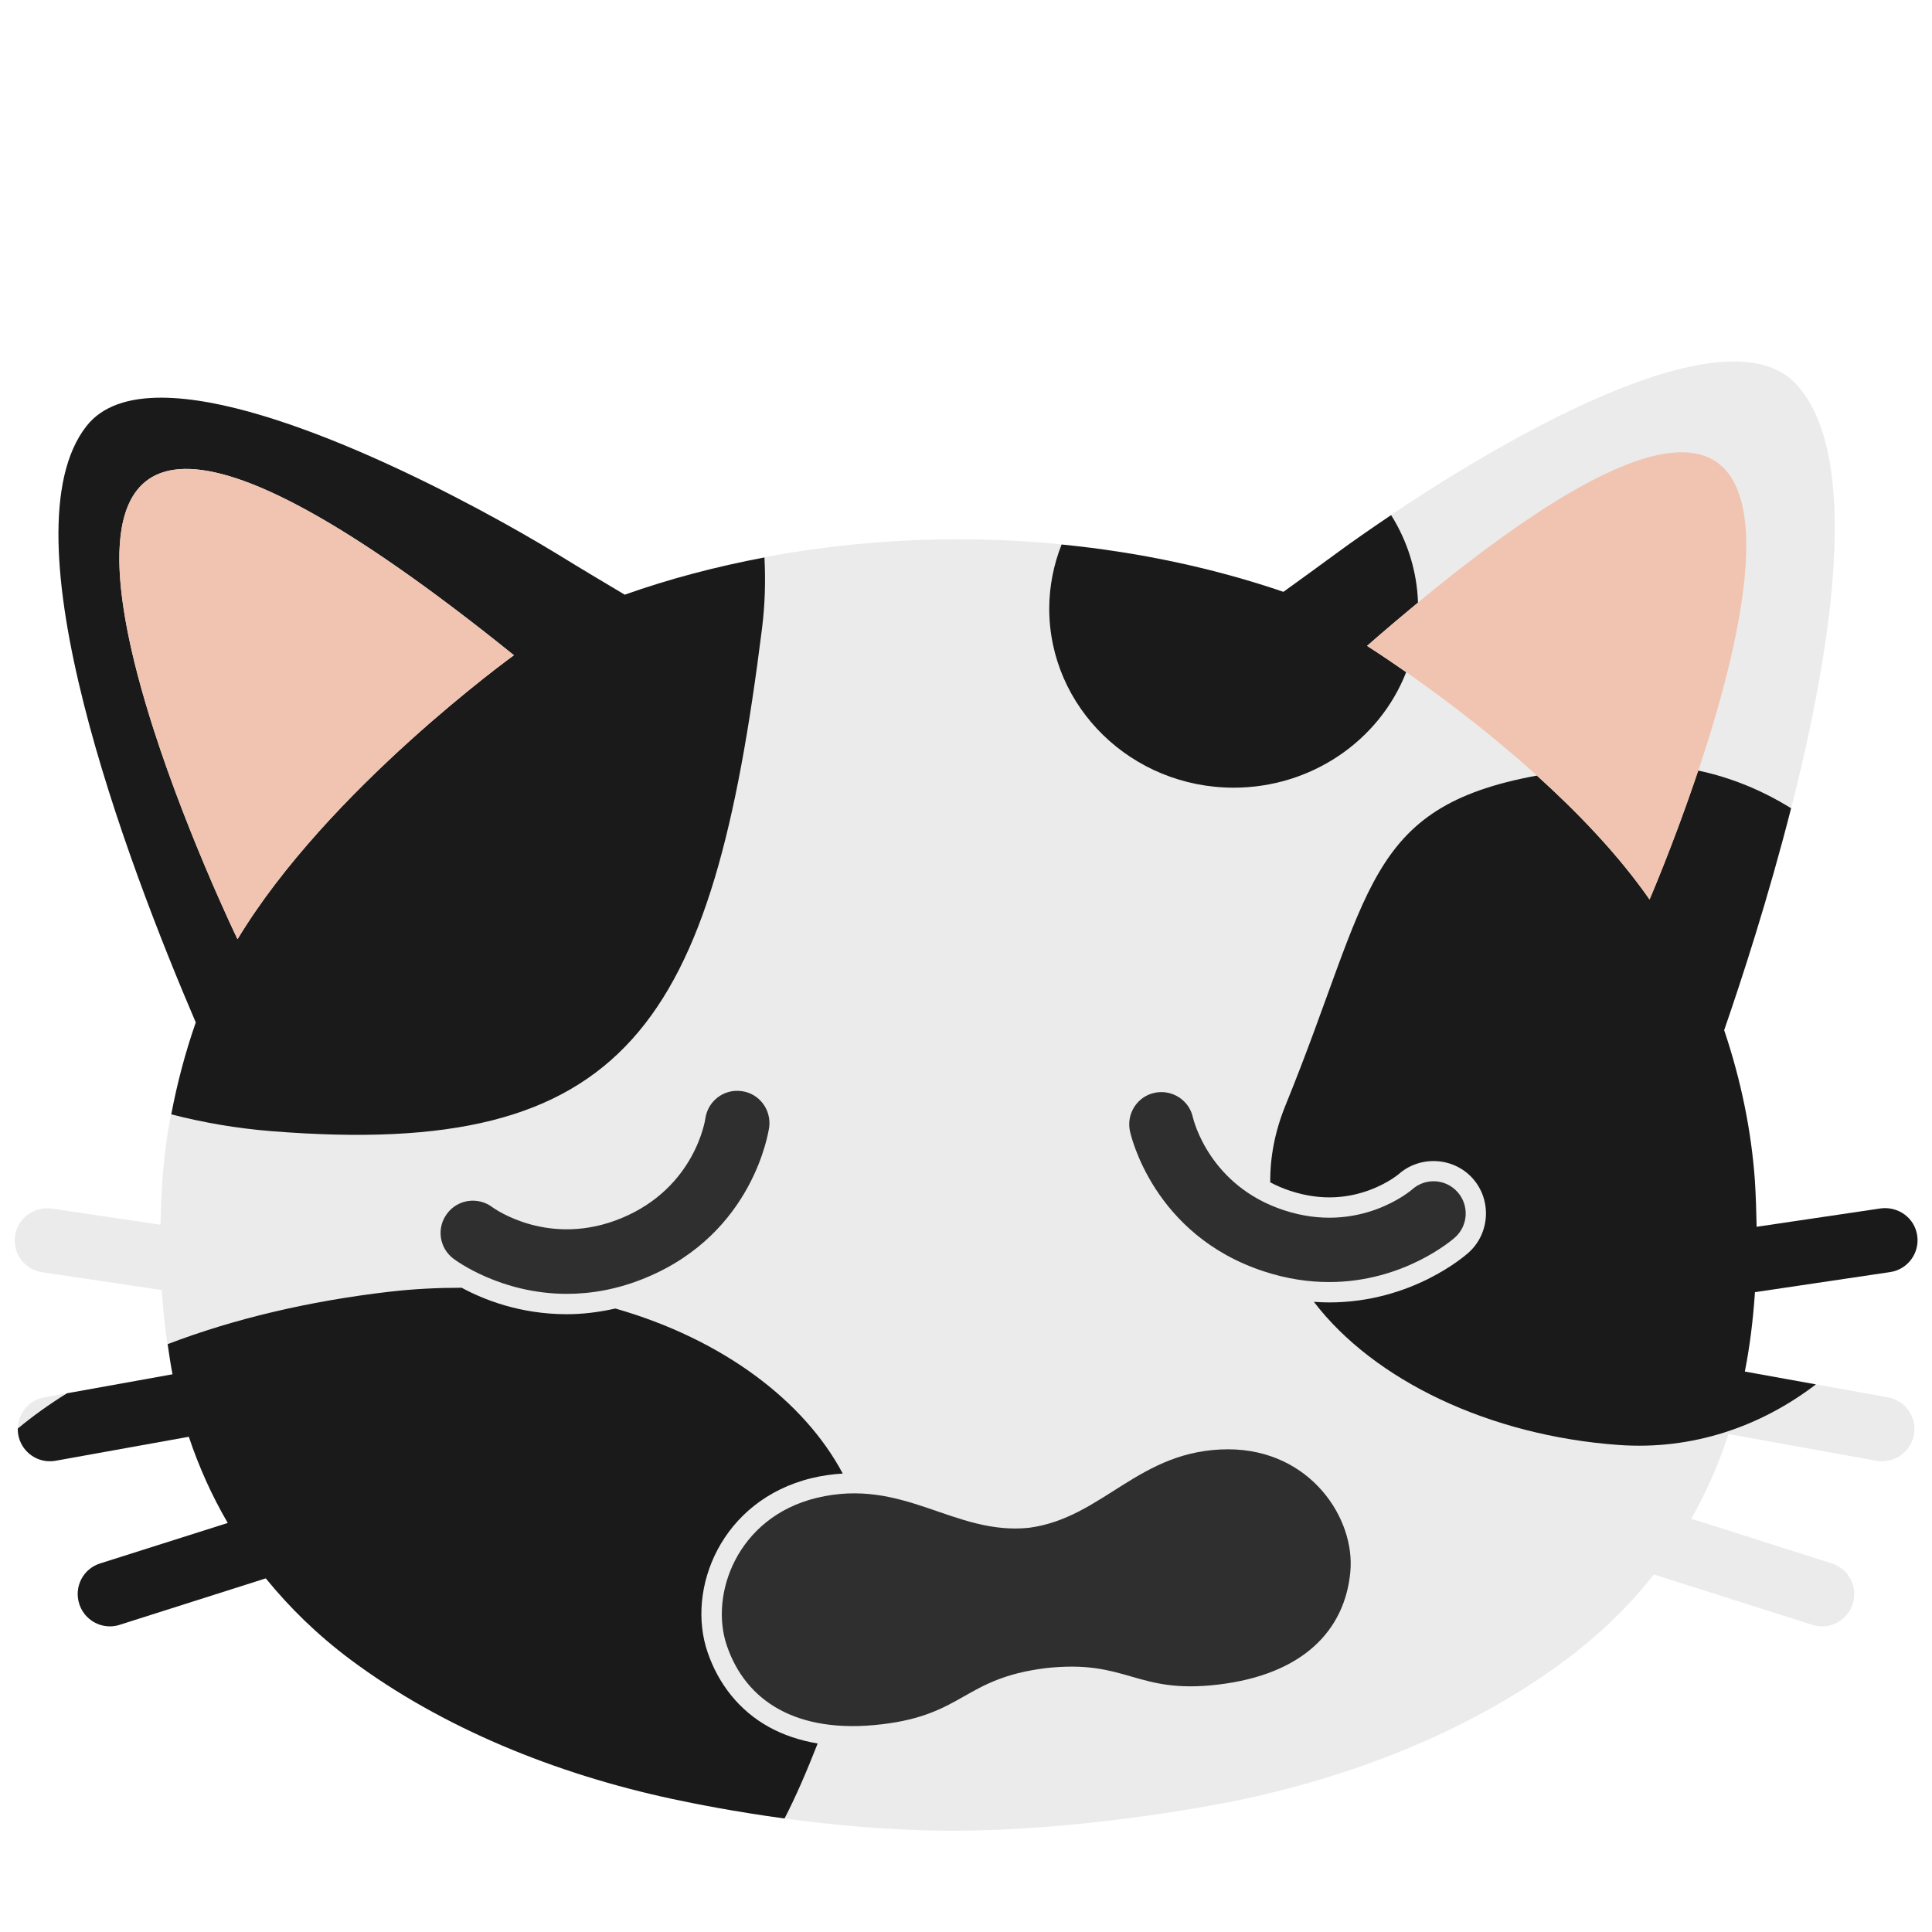
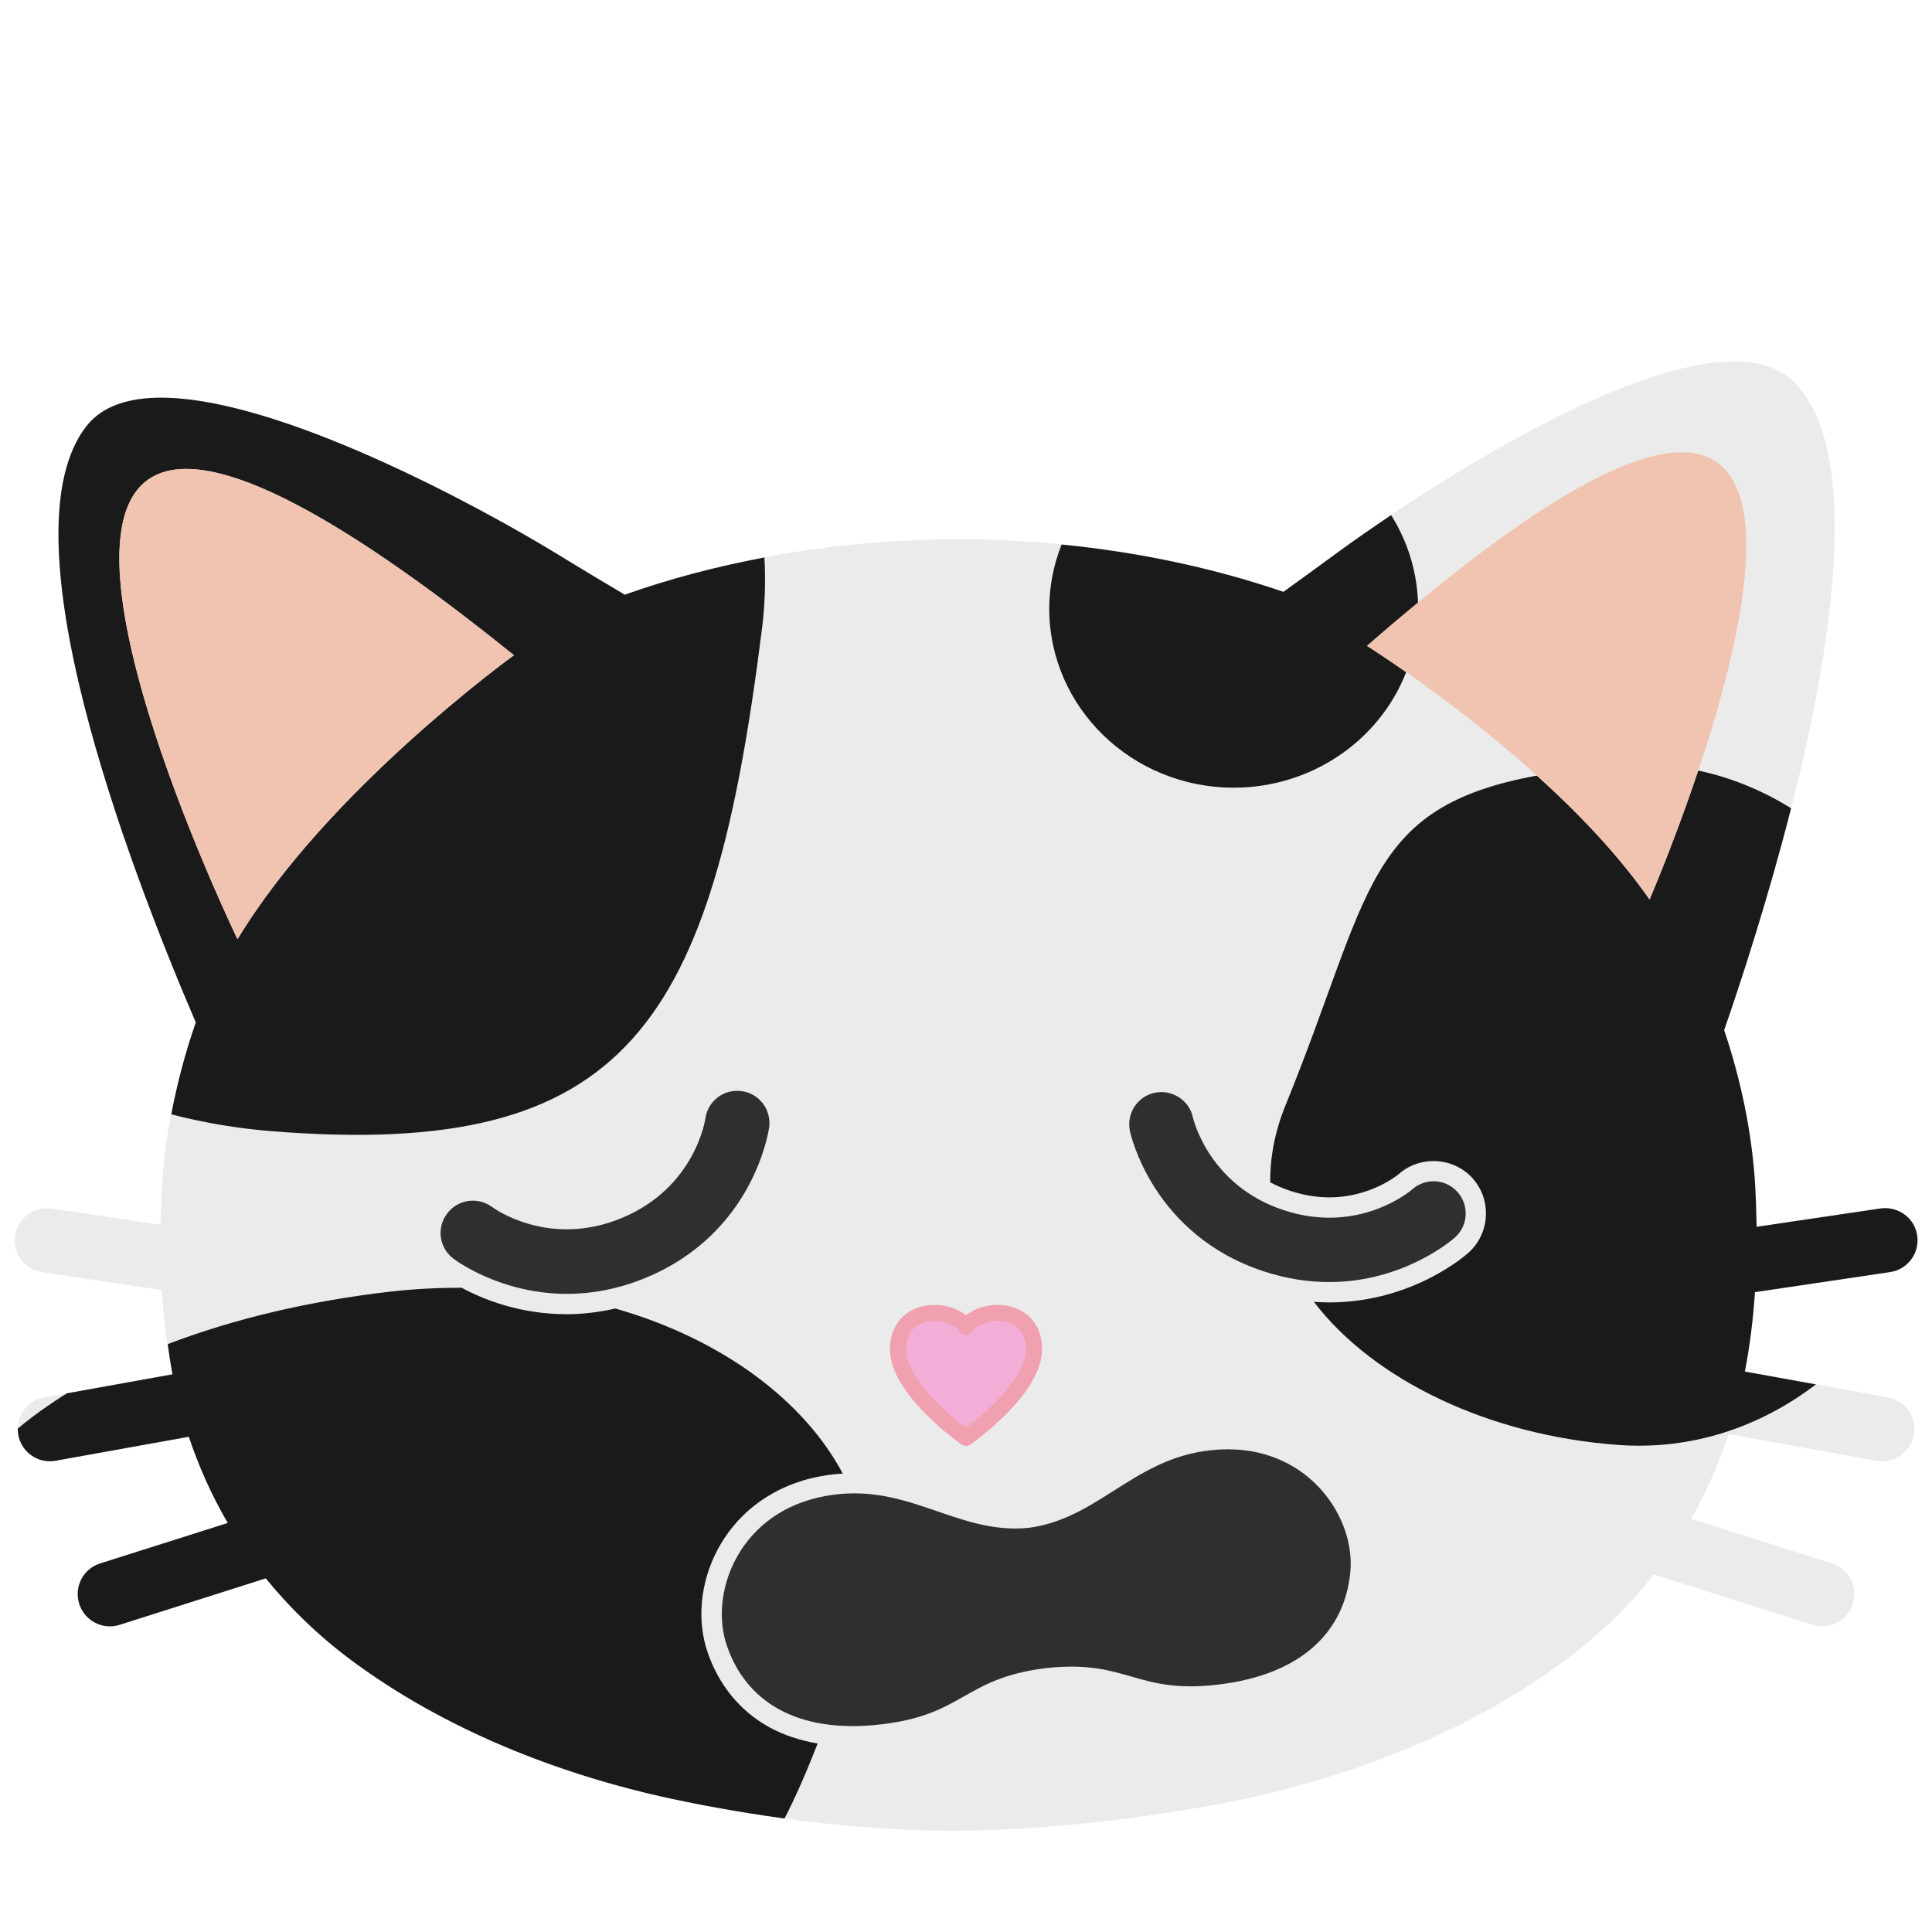
<svg xmlns="http://www.w3.org/2000/svg" width="128" height="128" style="enable-background:new 0 0 128 128;" version="1.1" id="svg10">
  <defs id="defs14" />
  <path id="path6" style="fill:#ebebeb;fill-opacity:1" d="m 125.09,92.58 -9.49,-1.71 c 0.34,-1.72 0.55,-3.48 0.67,-5.26 l 8.95,-1.33 c 1.17,-0.17 1.97,-1.26 1.8,-2.42 -0.17,-1.17 -1.25,-1.95 -2.42,-1.8 l -8.22,1.22 c -0.02,-1 -0.05,-2 -0.11,-3 -0.23,-3.35 -0.93,-6.73 -2.04,-10.03 3.26,-9.41 11.48,-35.6 4.76,-42.81 -5.33,-5.72 -24.06,6.53 -30.23,11.06 -1.35,0.99 -2.59,1.89 -3.73,2.71 C 78.31,36.91 70.88,35.72 63.51,35.73 55.93,35.72 48.26,36.96 41.39,39.4 40.01,38.58 38.5,37.68 36.81,36.64 30.27,32.66 10.55,22.07 5.73,28.23 c -5.55,7.08 2.67,28.85 7.24,39.51 -1.21,3.47 -1.98,7.02 -2.22,10.55 -0.06,0.95 -0.09,1.9 -0.12,2.85 L 3.42,80.07 C 2.26,79.92 1.17,80.7 1,81.87 c -0.17,1.17 0.63,2.25 1.8,2.42 l 7.92,1.18 c 0.12,1.88 0.35,3.75 0.71,5.58 l -8.5,1.53 C 1.77,92.79 1,93.9 1.21,95.06 c 0.19,1.03 1.08,1.75 2.09,1.75 0.13,0 0.26,-0.01 0.38,-0.03 l 8.83,-1.59 c 0.66,1.97 1.51,3.88 2.58,5.71 l -8.45,2.68 c -1.13,0.35 -1.75,1.55 -1.39,2.68 0.29,0.91 1.13,1.49 2.03,1.49 0.21,0 0.43,-0.03 0.64,-0.1 l 9.69,-3.08 c 1.56,1.92 3.4,3.73 5.62,5.39 6.05,4.51 13.58,7.57 21.33,9.23 2.95,0.63 10.57,2.1 18.56,2.1 7.99,0 16.35,-1.47 19.3,-2.1 7.75,-1.66 15.28,-4.71 21.33,-9.23 2.31,-1.73 4.23,-3.62 5.82,-5.65 l 10.5,3.34 c 0.21,0.07 0.43,0.1 0.65,0.1 0.91,0 1.74,-0.58 2.03,-1.49 0.36,-1.12 -0.27,-2.33 -1.39,-2.68 l -9.31,-2.96 c 1.02,-1.8 1.84,-3.68 2.47,-5.61 l 9.8,1.77 c 0.13,0.02 0.25,0.03 0.38,0.03 1.01,0 1.91,-0.72 2.1,-1.75 0.22,-1.16 -0.55,-2.26 -1.71,-2.48 z" />
  <path style="fill:#2f2f2f;stroke-width:1" d="M 81.391 96.02 C 75.451 96.02 73.12 100.561 68.17 101.221 C 63.2 101.731 59.87 97.85 54.1 99.24 C 48.83 100.52 46.99 105.659 48.16 109.039 C 49.4 112.669 52.74 114.91 58.41 114.24 C 63.88 113.6 63.84 111.2 69.27 110.52 C 74.71 109.91 75.219 112.259 80.699 111.609 C 86.369 110.939 89.101 107.98 89.461 104.16 C 89.811 100.6 86.811 96.04 81.391 96.02 z " id="ellipse2" />
  <path style="fill:#2f2f2f;stroke-width:1" d="M 48.695 72.275 C 47.7 72.341 46.87 73.095 46.73 74.119 C 46.72 74.169 46.069 78.669 41.189 80.699 C 36.399 82.689 32.759 80.08 32.619 79.98 C 31.679 79.27 30.341 79.451 29.631 80.391 C 28.911 81.331 29.089 82.661 30.029 83.381 C 30.199 83.511 33.171 85.721 37.561 85.721 C 39.151 85.721 40.93 85.431 42.82 84.641 C 49.93 81.681 50.911 74.969 50.961 74.689 C 51.111 73.519 50.301 72.439 49.131 72.289 C 48.983 72.269 48.838 72.266 48.695 72.275 z M 76.926 72.354 C 76.785 72.355 76.642 72.37 76.5 72.4 C 75.35 72.64 74.619 73.78 74.859 74.93 C 74.919 75.21 76.41 81.83 83.73 84.23 C 85.28 84.74 86.731 84.939 88.061 84.939 C 93.001 84.939 96.221 82.14 96.391 81.99 C 97.271 81.21 97.35 79.86 96.57 78.98 C 95.78 78.09 94.441 78.021 93.561 78.801 C 93.521 78.841 90.071 81.83 85.061 80.18 C 80.131 78.56 79.079 74.22 79.029 74.02 C 78.811 73.022 77.911 72.346 76.926 72.354 z " id="rect4" />
  <path style="fill:#1a1a1a;fill-opacity:1" d="M 10.738 26.348 C 8.552 26.337 6.785 26.883 5.73 28.23 C 0.18 35.31 8.401 57.08 12.971 67.74 C 12.27 69.749 11.736 71.785 11.348 73.828 C 13.488 74.382 15.702 74.759 17.971 74.941 C 41.66 76.844 47.194 67.891 50.482 41.664 C 50.684 40.059 50.729 38.481 50.646 36.934 C 47.462 37.535 44.35 38.349 41.391 39.4 C 40.011 38.58 38.501 37.681 36.811 36.641 C 31.701 33.531 18.547 26.387 10.738 26.348 z M 12.23 31.068 C 16.053 31.003 22.816 34.354 34.049 43.41 C 34.049 43.41 21.714 52.305 15.736 62.225 C 15.736 62.225 0.762 31.266 12.23 31.068 z " id="path826" />
  <path style="vector-effect:none;fill:#1a1a1a;fill-opacity:1;stroke:none;stroke-width:0.78;stroke-linejoin:round" d="M 112.506 51.051 C 110.898 55.85 109.287 59.594 109.287 59.594 C 107.236 56.642 104.534 53.835 101.822 51.385 C 90.36 53.486 90.879 59.215 85.172 73.221 C 84.459 74.971 84.141 76.683 84.158 78.334 C 84.558 78.543 84.993 78.736 85.482 78.896 C 87.67 79.617 89.436 79.321 90.711 78.855 C 91.348 78.622 91.855 78.343 92.193 78.127 C 92.363 78.019 92.49 77.926 92.57 77.865 C 92.608 77.836 92.635 77.817 92.65 77.805 C 92.649 77.806 92.655 77.8 92.654 77.801 C 92.662 77.795 92.665 77.79 92.664 77.791 L 92.666 77.791 C 94.085 76.533 96.31 76.653 97.58 78.084 L 97.58 78.086 C 98.845 79.513 98.713 81.734 97.285 83 L 97.285 83.002 L 97.283 83.002 C 97.019 83.235 93.511 86.289 88.061 86.289 C 87.73 86.289 87.391 86.274 87.047 86.25 C 91.032 91.465 98.696 95.116 107.232 95.732 C 112.121 96.085 116.645 94.521 120.309 91.719 L 115.6 90.869 C 115.94 89.149 116.15 87.389 116.27 85.609 L 125.221 84.279 C 126.391 84.109 127.19 83.019 127.02 81.859 C 126.85 80.689 125.77 79.911 124.6 80.061 L 116.381 81.279 C 116.361 80.279 116.33 79.279 116.27 78.279 C 116.04 74.929 115.34 71.55 114.23 68.25 C 115.383 64.924 117.151 59.489 118.664 53.549 C 116.777 52.374 114.705 51.516 112.506 51.051 z " id="path832" />
  <path style="vector-effect:none;fill:#1a1a1a;fill-opacity:1;stroke:none;stroke-width:0.78;stroke-linejoin:round" d="M 30.586 85.316 C 29.021 85.317 27.419 85.392 25.773 85.584 C 20.489 86.199 15.494 87.373 11.109 89.053 C 11.206 89.721 11.3 90.391 11.43 91.051 L 4.439 92.309 C 3.263 93.037 2.172 93.817 1.178 94.646 C 1.176 94.783 1.186 94.921 1.211 95.061 C 1.401 96.091 2.291 96.811 3.301 96.811 C 3.431 96.811 3.56 96.799 3.68 96.779 L 12.51 95.189 C 13.17 97.159 14.02 99.07 15.09 100.9 L 6.641 103.58 C 5.511 103.93 4.89 105.13 5.25 106.26 C 5.54 107.17 6.379 107.75 7.279 107.75 C 7.489 107.75 7.71 107.72 7.92 107.65 L 17.609 104.57 C 19.169 106.49 21.01 108.301 23.23 109.961 C 29.28 114.471 36.811 117.529 44.561 119.189 C 46.039 119.505 48.692 120.033 51.977 120.48 C 52.71 119.068 53.439 117.38 54.172 115.512 C 52.989 115.309 51.918 114.952 50.975 114.436 C 48.977 113.342 47.598 111.563 46.885 109.48 C 46.885 109.48 46.885 109.479 46.885 109.479 C 45.435 105.286 47.777 99.386 53.781 97.928 L 53.783 97.928 C 54.496 97.756 55.176 97.668 55.834 97.627 C 53.283 92.828 47.9 88.734 40.77 86.693 C 39.647 86.946 38.566 87.07 37.561 87.07 C 34.423 87.07 32.004 86.084 30.586 85.316 z " id="path838" />
  <path style="opacity:1;vector-effect:none;fill:#f0c4b1;fill-opacity:1;fill-rule:evenodd;stroke:none;stroke-width:3.78;stroke-linecap:round;stroke-linejoin:round;stroke-miterlimit:4;stroke-dasharray:none;stroke-dashoffset:0;stroke-opacity:1" d="m 15.736,62.226 c 0,0 -26.62,-55.039 18.312,-18.814 0,0 -12.335,8.895 -18.312,18.814 z" id="path5835" />
  <path style="opacity:1;vector-effect:none;fill:#1a1a1a;fill-opacity:1;stroke:none;stroke-width:0.78;stroke-linecap:butt;stroke-linejoin:round;stroke-miterlimit:4;stroke-dasharray:none;stroke-dashoffset:0;stroke-opacity:1" d="M 92.166 34.127 C 90.839 35.02 89.646 35.849 88.76 36.5 C 87.41 37.49 86.169 38.391 85.029 39.211 C 80.386 37.622 75.402 36.576 70.334 36.076 A 12.226 11.875 0 0 0 69.514 40.311 A 12.226 11.875 0 0 0 81.74 52.186 A 12.226 11.875 0 0 0 93.162 44.535 C 91.611 43.454 90.57 42.791 90.57 42.791 C 91.752 41.758 92.867 40.82 93.947 39.928 A 12.226 11.875 0 0 0 92.166 34.127 z " id="path897" />
  <path id="path5837" d="m 109.287,59.593 c 0,0 23.209,-53.421 -18.717,-16.802 0,0 12.424,7.747 18.717,16.802 z" style="opacity:1;vector-effect:none;fill:#f0c4b1;fill-opacity:1;fill-rule:evenodd;stroke:none;stroke-width:3.78;stroke-linecap:round;stroke-linejoin:round;stroke-miterlimit:4;stroke-dasharray:none;stroke-dashoffset:0;stroke-opacity:1" />
+   <path id="path835" style="fill:#f3aed7;fill-opacity:1;stroke:#f0a0af;stroke-width:1.063px;stroke-linecap:round;stroke-linejoin:round;stroke-opacity:1" d="m 68.505,89.216 c 0.175,2.781 -4.505,6.042 -4.505,6.042 0,0 -4.68,-3.26 -4.505,-6.042 0.176,-2.781 3.578,-2.635 4.505,-1.318 0.927,-1.318 4.329,-1.464 4.505,1.318 z" />
</svg>
